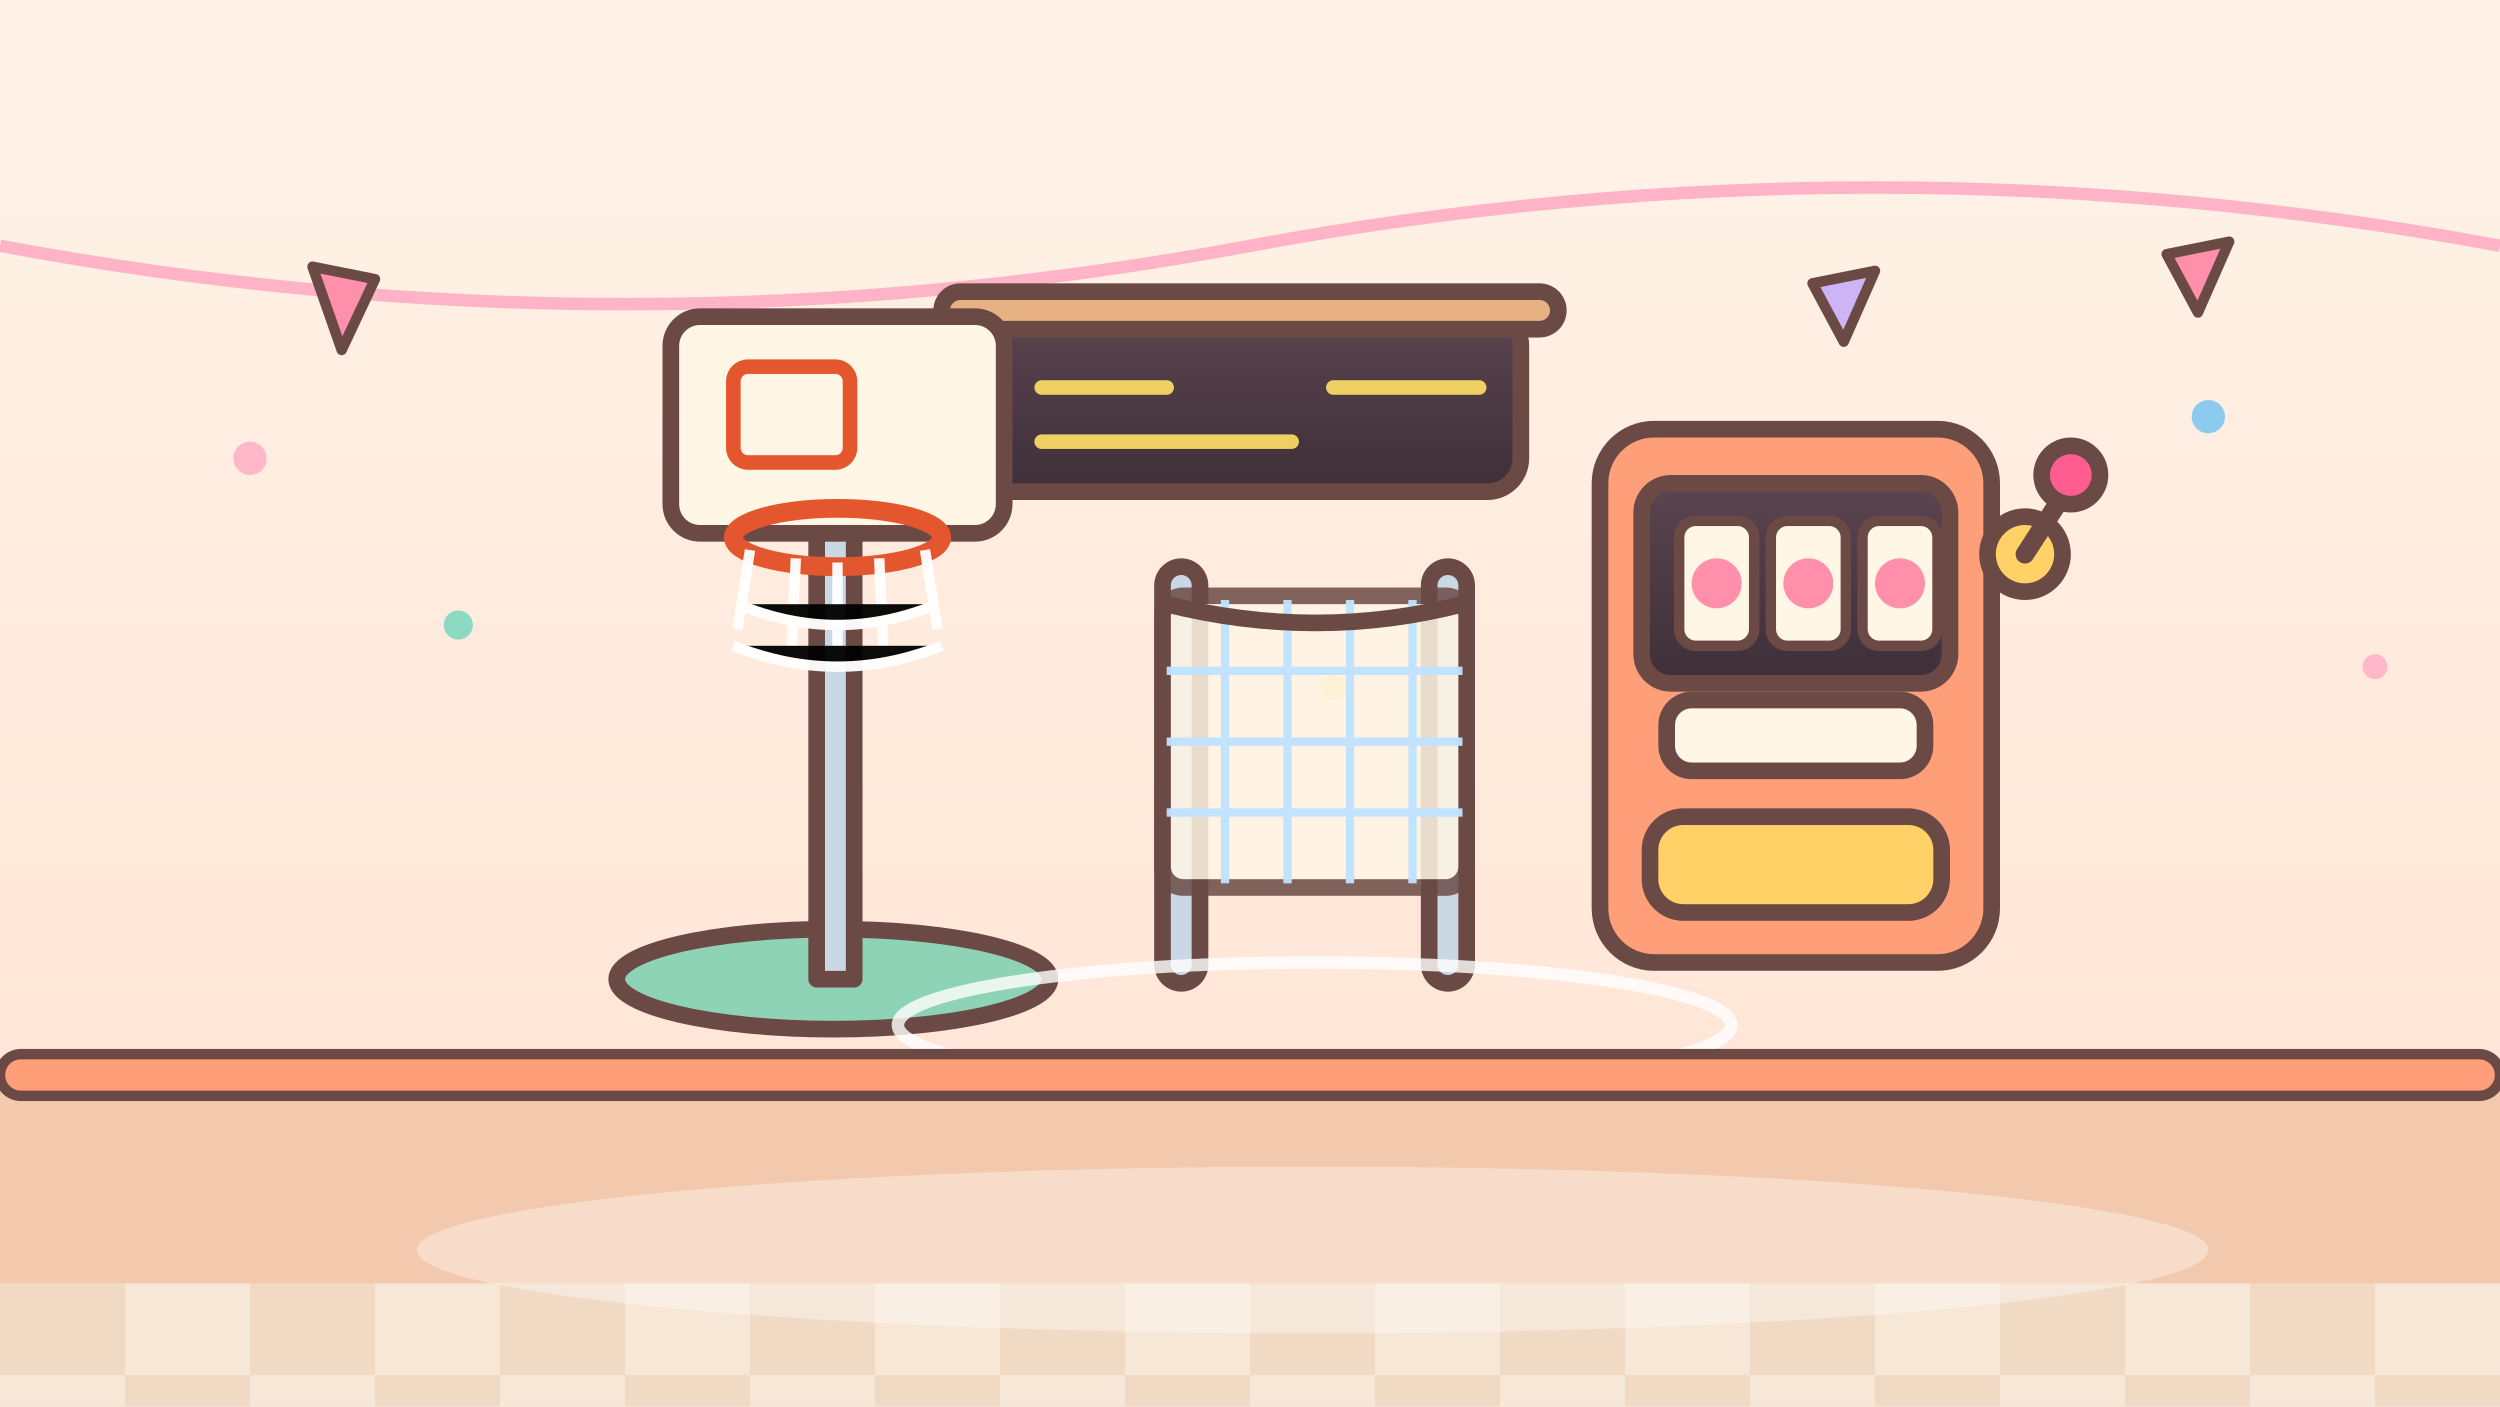
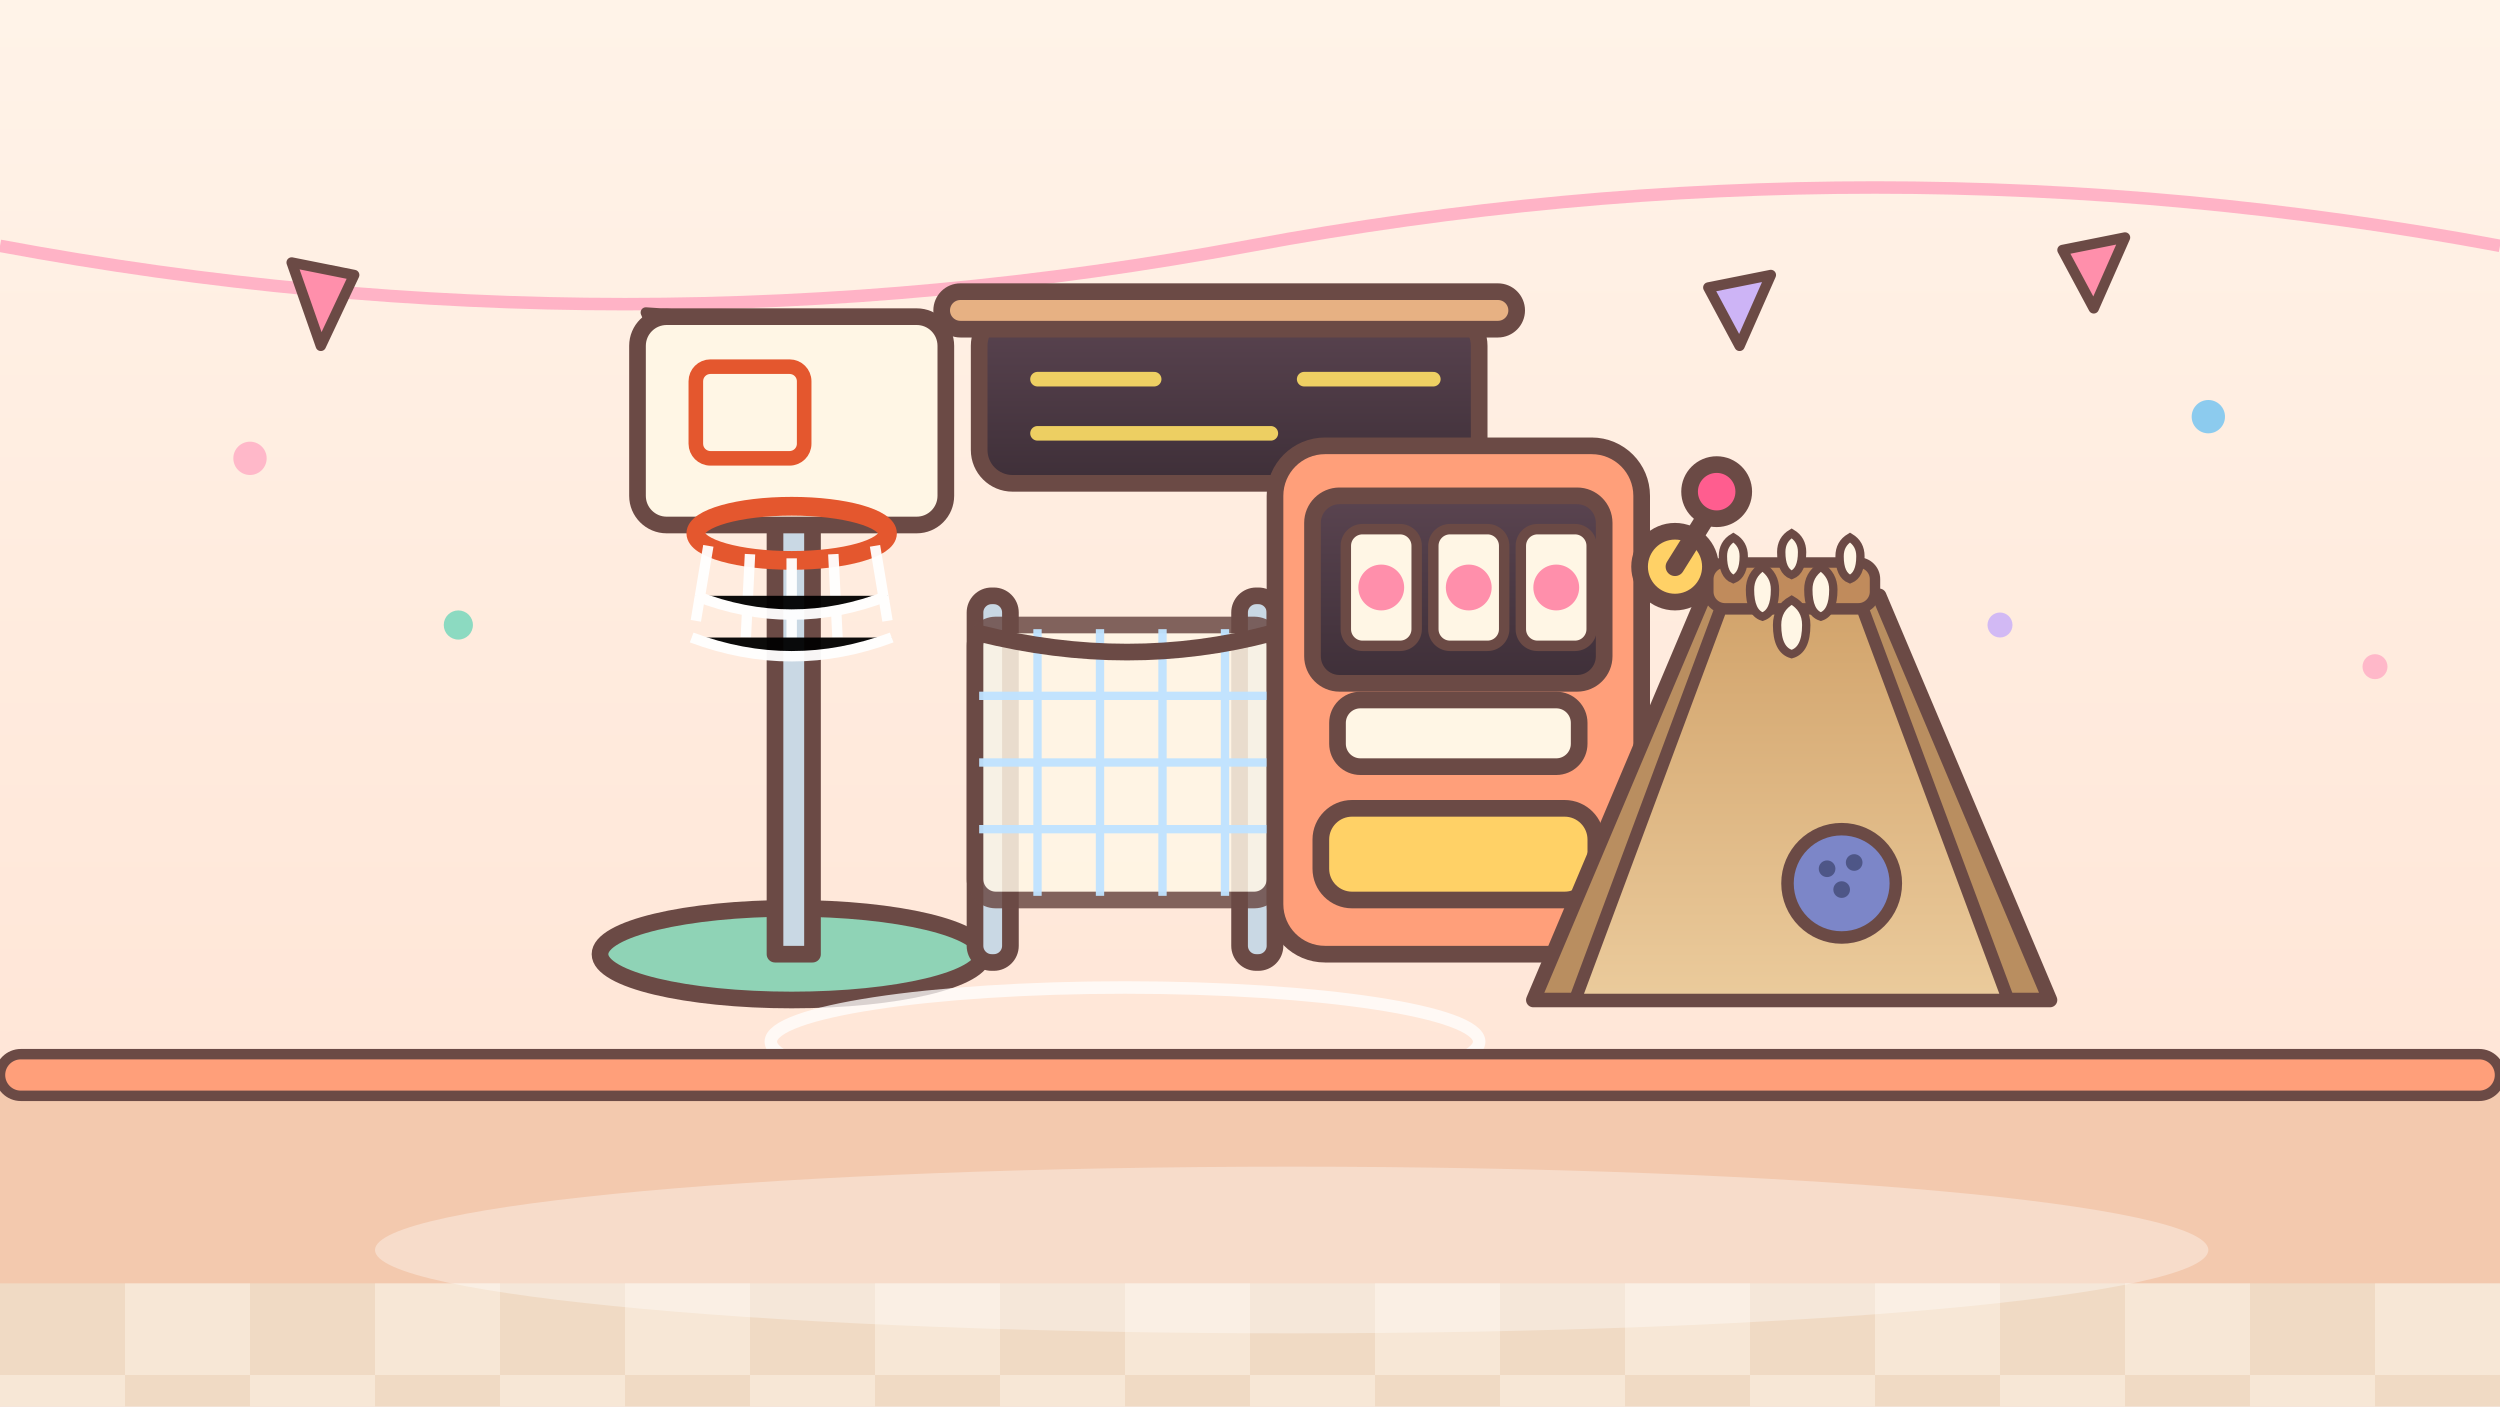
<svg xmlns="http://www.w3.org/2000/svg" viewBox="0 0 1200 675" width="1200" height="675">
  <defs>
    <linearGradient id="arcWall" x1="0" y1="0" x2="0" y2="1">
      <stop offset="0" stop-color="#FFF3E8" />
      <stop offset="1" stop-color="#FFE2D2" />
    </linearGradient>
    <linearGradient id="screen" x1="0" y1="0" x2="0" y2="1">
      <stop offset="0" stop-color="#5A4450" />
      <stop offset="1" stop-color="#3E2F38" />
+     </linearGradient>
+     <linearGradient id="laneWood2" x1="0" y1="1" x2="0" y2="0">
+       <stop offset="0" stop-color="#EBCB9C" />
+       <stop offset="1" stop-color="#D2A46C" />
    </linearGradient>
    <pattern id="arcFloor" width="120" height="120" patternUnits="userSpaceOnUse">
      <rect width="120" height="120" fill="#F7E7D6" />
      <rect width="60" height="60" fill="#F0DAC4" />
      <rect x="60" y="60" width="60" height="60" fill="#F0DAC4" />
    </pattern>
  </defs>
  <rect width="1200" height="675" fill="url(#arcWall)" />
  <g opacity="0.9">
    <circle cx="120" cy="220" r="8" fill="#FFB3C6" />
    <circle cx="220" cy="300" r="7" fill="#7FD8BE" />
    <circle cx="330" cy="200" r="6" fill="#FFD166" />
    <circle cx="520" cy="170" r="7" fill="#CDB4F6" />
    <circle cx="700" cy="230" r="6" fill="#FF9F7A" />
    <circle cx="1060" cy="200" r="8" fill="#7FC8F0" />
    <circle cx="1140" cy="320" r="6" fill="#FFB3C6" />
    <circle cx="640" cy="330" r="6" fill="#FFD166" />
+     <circle cx="960" cy="300" r="6" fill="#CDB4F6" />
  </g>
  <path d="M0 118 q300 56 600 0 q300 -56 600 0" fill="none" stroke="#FFB3C6" stroke-width="6" />
  <g stroke="#6B4A45" stroke-width="5" stroke-linejoin="round">
-     <path d="M150 128 l30 6 l-16 34 Z" fill="#FF8FAB" />
-     <path d="M330 152 l30 2 l-15 34 Z" fill="#FFD166" />
-     <path d="M510 158 l30 -2 l-15 34 Z" fill="#7FD8BE" />
-     <path d="M690 152 l30 -2 l-15 34 Z" fill="#7FC8F0" />
-     <path d="M870 136 l30 -6 l-15 34 Z" fill="#CDB4F6" />
-     <path d="M1040 122 l30 -6 l-15 34 Z" fill="#FF8FAB" />
+     <path d="M140 126 l30 6 l-16 34 Z" fill="#FF8FAB" />
+     <path d="M310 150 l30 2 l-15 34 Z" fill="#FFD166" />
+     <path d="M480 158 l30 -2 l-15 34 Z" fill="#7FD8BE" />
+     <path d="M650 154 l30 -2 l-15 34 Z" fill="#7FC8F0" />
+     <path d="M820 138 l30 -6 l-15 34 Z" fill="#CDB4F6" />
+     <path d="M990 120 l30 -6 l-15 34 Z" fill="#FF8FAB" />
  </g>
  <g stroke="#6B4A45" stroke-width="8" stroke-linejoin="round">
-     <rect x="470" y="150" width="260" height="86" rx="16" fill="url(#screen)" />
-     <rect x="452" y="140" width="296" height="18" rx="9" fill="#E7B183" />
+     <rect x="470" y="150" width="240" height="82" rx="16" fill="url(#screen)" />
+     <rect x="452" y="140" width="276" height="18" rx="9" fill="#E7B183" />
  </g>
  <g stroke="#FFE066" stroke-width="7" stroke-linecap="round" opacity="0.9">
-     <path d="M500 186 h60" />
-     <path d="M500 212 h120" />
-     <path d="M640 186 h70" />
+     <path d="M498 182 h56" />
+     <path d="M498 208 h112" />
+     <path d="M626 182 h62" />
  </g>
  <g stroke="#6B4A45" stroke-width="8" stroke-linejoin="round">
-     <ellipse cx="400" cy="470" rx="104" ry="24" fill="#8FD3B6" />
-     <rect x="392" y="250" width="18" height="220" fill="#C9D8E4" />
-     <rect x="322" y="152" width="160" height="104" rx="14" fill="#FFF6E5" />
-     <rect x="352" y="176" width="56" height="46" rx="7" fill="none" stroke="#E4572E" stroke-width="7" stroke-linejoin="round" />
-     <ellipse cx="402" cy="258" rx="50" ry="14" fill="none" stroke="#E4572E" stroke-width="9" />
+     <ellipse cx="380" cy="458" rx="92" ry="22" fill="#8FD3B6" />
+     <rect x="372" y="250" width="18" height="208" fill="#C9D8E4" />
+     <rect x="306" y="152" width="148" height="100" rx="14" fill="#FFF6E5" />
+     <rect x="334" y="176" width="52" height="44" rx="7" fill="none" stroke="#E4572E" stroke-width="7" stroke-linejoin="round" />
+     <ellipse cx="380" cy="256" rx="46" ry="13" fill="none" stroke="#E4572E" stroke-width="9" />
  </g>
  <g stroke="#FFFFFF" stroke-width="5" opacity="0.95">
-     <path d="M360 264 l-6 38" />
-     <path d="M382 268 l-2 42" />
-     <path d="M402 270 v44" />
-     <path d="M422 268 l2 42" />
-     <path d="M444 264 l6 38" />
-     <path d="M354 290 q48 20 96 0" />
-     <path d="M352 310 q50 20 100 0" />
+     <path d="M340 262 l-6 36" />
+     <path d="M360 266 l-2 40" />
+     <path d="M380 268 v42" />
+     <path d="M400 266 l2 40" />
+     <path d="M420 262 l6 36" />
+     <path d="M334 286 q46 18 92 0" />
+     <path d="M332 306 q48 18 96 0" />
  </g>
  <g stroke="#6B4A45" stroke-width="8" stroke-linejoin="round">
-     <rect x="558" y="272" width="18" height="200" rx="9" fill="#C9D8E4" />
-     <rect x="686" y="272" width="18" height="200" rx="9" fill="#C9D8E4" />
-     <rect x="558" y="286" width="146" height="140" rx="10" fill="#FFF6E5" opacity="0.85" />
+     <rect x="468" y="286" width="17" height="176" rx="8" fill="#C9D8E4" />
+     <rect x="595" y="286" width="17" height="176" rx="8" fill="#C9D8E4" />
+     <rect x="468" y="300" width="144" height="132" rx="10" fill="#FFF6E5" opacity="0.85" />
  </g>
  <g stroke="#BFE3FF" stroke-width="4" opacity="0.95">
-     <path d="M588 288 v136" />
-     <path d="M618 288 v136" />
-     <path d="M648 288 v136" />
-     <path d="M678 288 v136" />
-     <path d="M560 322 h142" />
-     <path d="M560 356 h142" />
-     <path d="M560 390 h142" />
+     <path d="M498 302 v128" />
+     <path d="M528 302 v128" />
+     <path d="M558 302 v128" />
+     <path d="M588 302 v128" />
+     <path d="M470 334 h140" />
+     <path d="M470 366 h140" />
+     <path d="M470 398 h140" />
  </g>
-   <path d="M560 290 q72 18 142 0" fill="none" stroke="#6B4A45" stroke-width="8" />
-   <ellipse cx="631" cy="492" rx="200" ry="30" fill="none" stroke="#FFFFFF" stroke-width="6" opacity="0.8" />
+   <path d="M470 304 q72 18 140 0" fill="none" stroke="#6B4A45" stroke-width="8" />
+   <ellipse cx="540" cy="500" rx="170" ry="26" fill="none" stroke="#FFFFFF" stroke-width="6" opacity="0.75" />
  <g stroke="#6B4A45" stroke-width="8" stroke-linejoin="round">
-     <rect x="768" y="206" width="188" height="256" rx="26" fill="#FF9F7A" />
-     <rect x="788" y="232" width="148" height="96" rx="14" fill="url(#screen)" />
-     <rect x="800" y="336" width="124" height="34" rx="12" fill="#FFF6E5" />
-     <rect x="792" y="392" width="140" height="46" rx="16" fill="#FFD166" />
-     <circle cx="972" cy="266" r="18" fill="#FFD166" />
-     <path d="M972 266 l22 -34" stroke="#6B4A45" stroke-width="9" stroke-linecap="round" />
-     <circle cx="994" cy="228" r="14" fill="#FF5D8F" />
+     <rect x="612" y="214" width="176" height="244" rx="24" fill="#FF9F7A" />
+     <rect x="630" y="238" width="140" height="90" rx="13" fill="url(#screen)" />
+     <rect x="642" y="336" width="116" height="32" rx="11" fill="#FFF6E5" />
+     <rect x="634" y="388" width="132" height="44" rx="15" fill="#FFD166" />
+     <circle cx="804" cy="272" r="17" fill="#FFD166" />
+     <path d="M804 272 l20 -32" stroke="#6B4A45" stroke-width="9" stroke-linecap="round" />
+     <circle cx="824" cy="236" r="13" fill="#FF5D8F" />
  </g>
  <g stroke="#6B4A45" stroke-width="5">
-     <rect x="806" y="250" width="36" height="60" rx="8" fill="#FFF6E5" />
-     <rect x="850" y="250" width="36" height="60" rx="8" fill="#FFF6E5" />
-     <rect x="894" y="250" width="36" height="60" rx="8" fill="#FFF6E5" />
+     <rect x="646" y="254" width="34" height="56" rx="8" fill="#FFF6E5" />
+     <rect x="688" y="254" width="34" height="56" rx="8" fill="#FFF6E5" />
+     <rect x="730" y="254" width="34" height="56" rx="8" fill="#FFF6E5" />
  </g>
  <g fill="#FF8FAB">
-     <circle cx="824" cy="280" r="12" />
-     <circle cx="868" cy="280" r="12" />
-     <circle cx="912" cy="280" r="12" />
+     <circle cx="663" cy="282" r="11" />
+     <circle cx="705" cy="282" r="11" />
+     <circle cx="747" cy="282" r="11" />
  </g>
-   <path d="M822 392 h80" stroke="#6B4A45" stroke-width="6" stroke-linecap="round" />
+   <path d="M664 388 h76" stroke="#6B4A45" stroke-width="6" stroke-linecap="round" />
+   <path d="M736 480 L818 286 h84 L984 480 Z" fill="#B98E60" stroke="#6B4A45" stroke-width="7" stroke-linejoin="round" />
+   <path d="M756 480 L826 292 h68 L964 480 Z" fill="url(#laneWood2)" stroke="#6B4A45" stroke-width="6" stroke-linejoin="round" />
+   <rect x="820" y="270" width="80" height="22" rx="8" fill="#C08B5C" stroke="#6B4A45" stroke-width="5" />
+   <g stroke="#6B4A45" stroke-width="4" fill="#FFF6E5">
+     <path d="M860 288 q7 4 7 12 q0 12 -7 14 q-7 -2 -7 -14 q0 -8 7 -12 Z" />
+     <path d="M846 272 q6 4 6 11 q0 11 -6 13 q-6 -2 -6 -13 q0 -7 6 -11 Z" />
+     <path d="M874 272 q6 4 6 11 q0 11 -6 13 q-6 -2 -6 -13 q0 -7 6 -11 Z" />
+     <path d="M832 258 q5 3 5 9 q0 9 -5 11 q-5 -2 -5 -11 q0 -6 5 -9 Z" />
+     <path d="M860 256 q5 3 5 9 q0 9 -5 11 q-5 -2 -5 -11 q0 -6 5 -9 Z" />
+     <path d="M888 258 q5 3 5 9 q0 9 -5 11 q-5 -2 -5 -11 q0 -6 5 -9 Z" />
+   </g>
+   <circle cx="884" cy="424" r="26" fill="#7C86C8" stroke="#6B4A45" stroke-width="6" />
+   <g fill="#4E5687">
+     <circle cx="877" cy="417" r="4" />
+     <circle cx="890" cy="414" r="4" />
+     <circle cx="884" cy="427" r="4" />
+   </g>
  <rect x="0" y="518" width="1200" height="157" fill="#F3C9AE" />
  <rect x="0" y="506" width="1200" height="20" rx="10" fill="#FF9F7A" stroke="#6B4A45" stroke-width="5" />
  <rect x="0" y="616" width="1200" height="59" fill="url(#arcFloor)" />
-   <ellipse cx="630" cy="600" rx="430" ry="40" fill="#FFFFFF" opacity="0.35" />
+   <ellipse cx="620" cy="600" rx="440" ry="40" fill="#FFFFFF" opacity="0.35" />
</svg>
